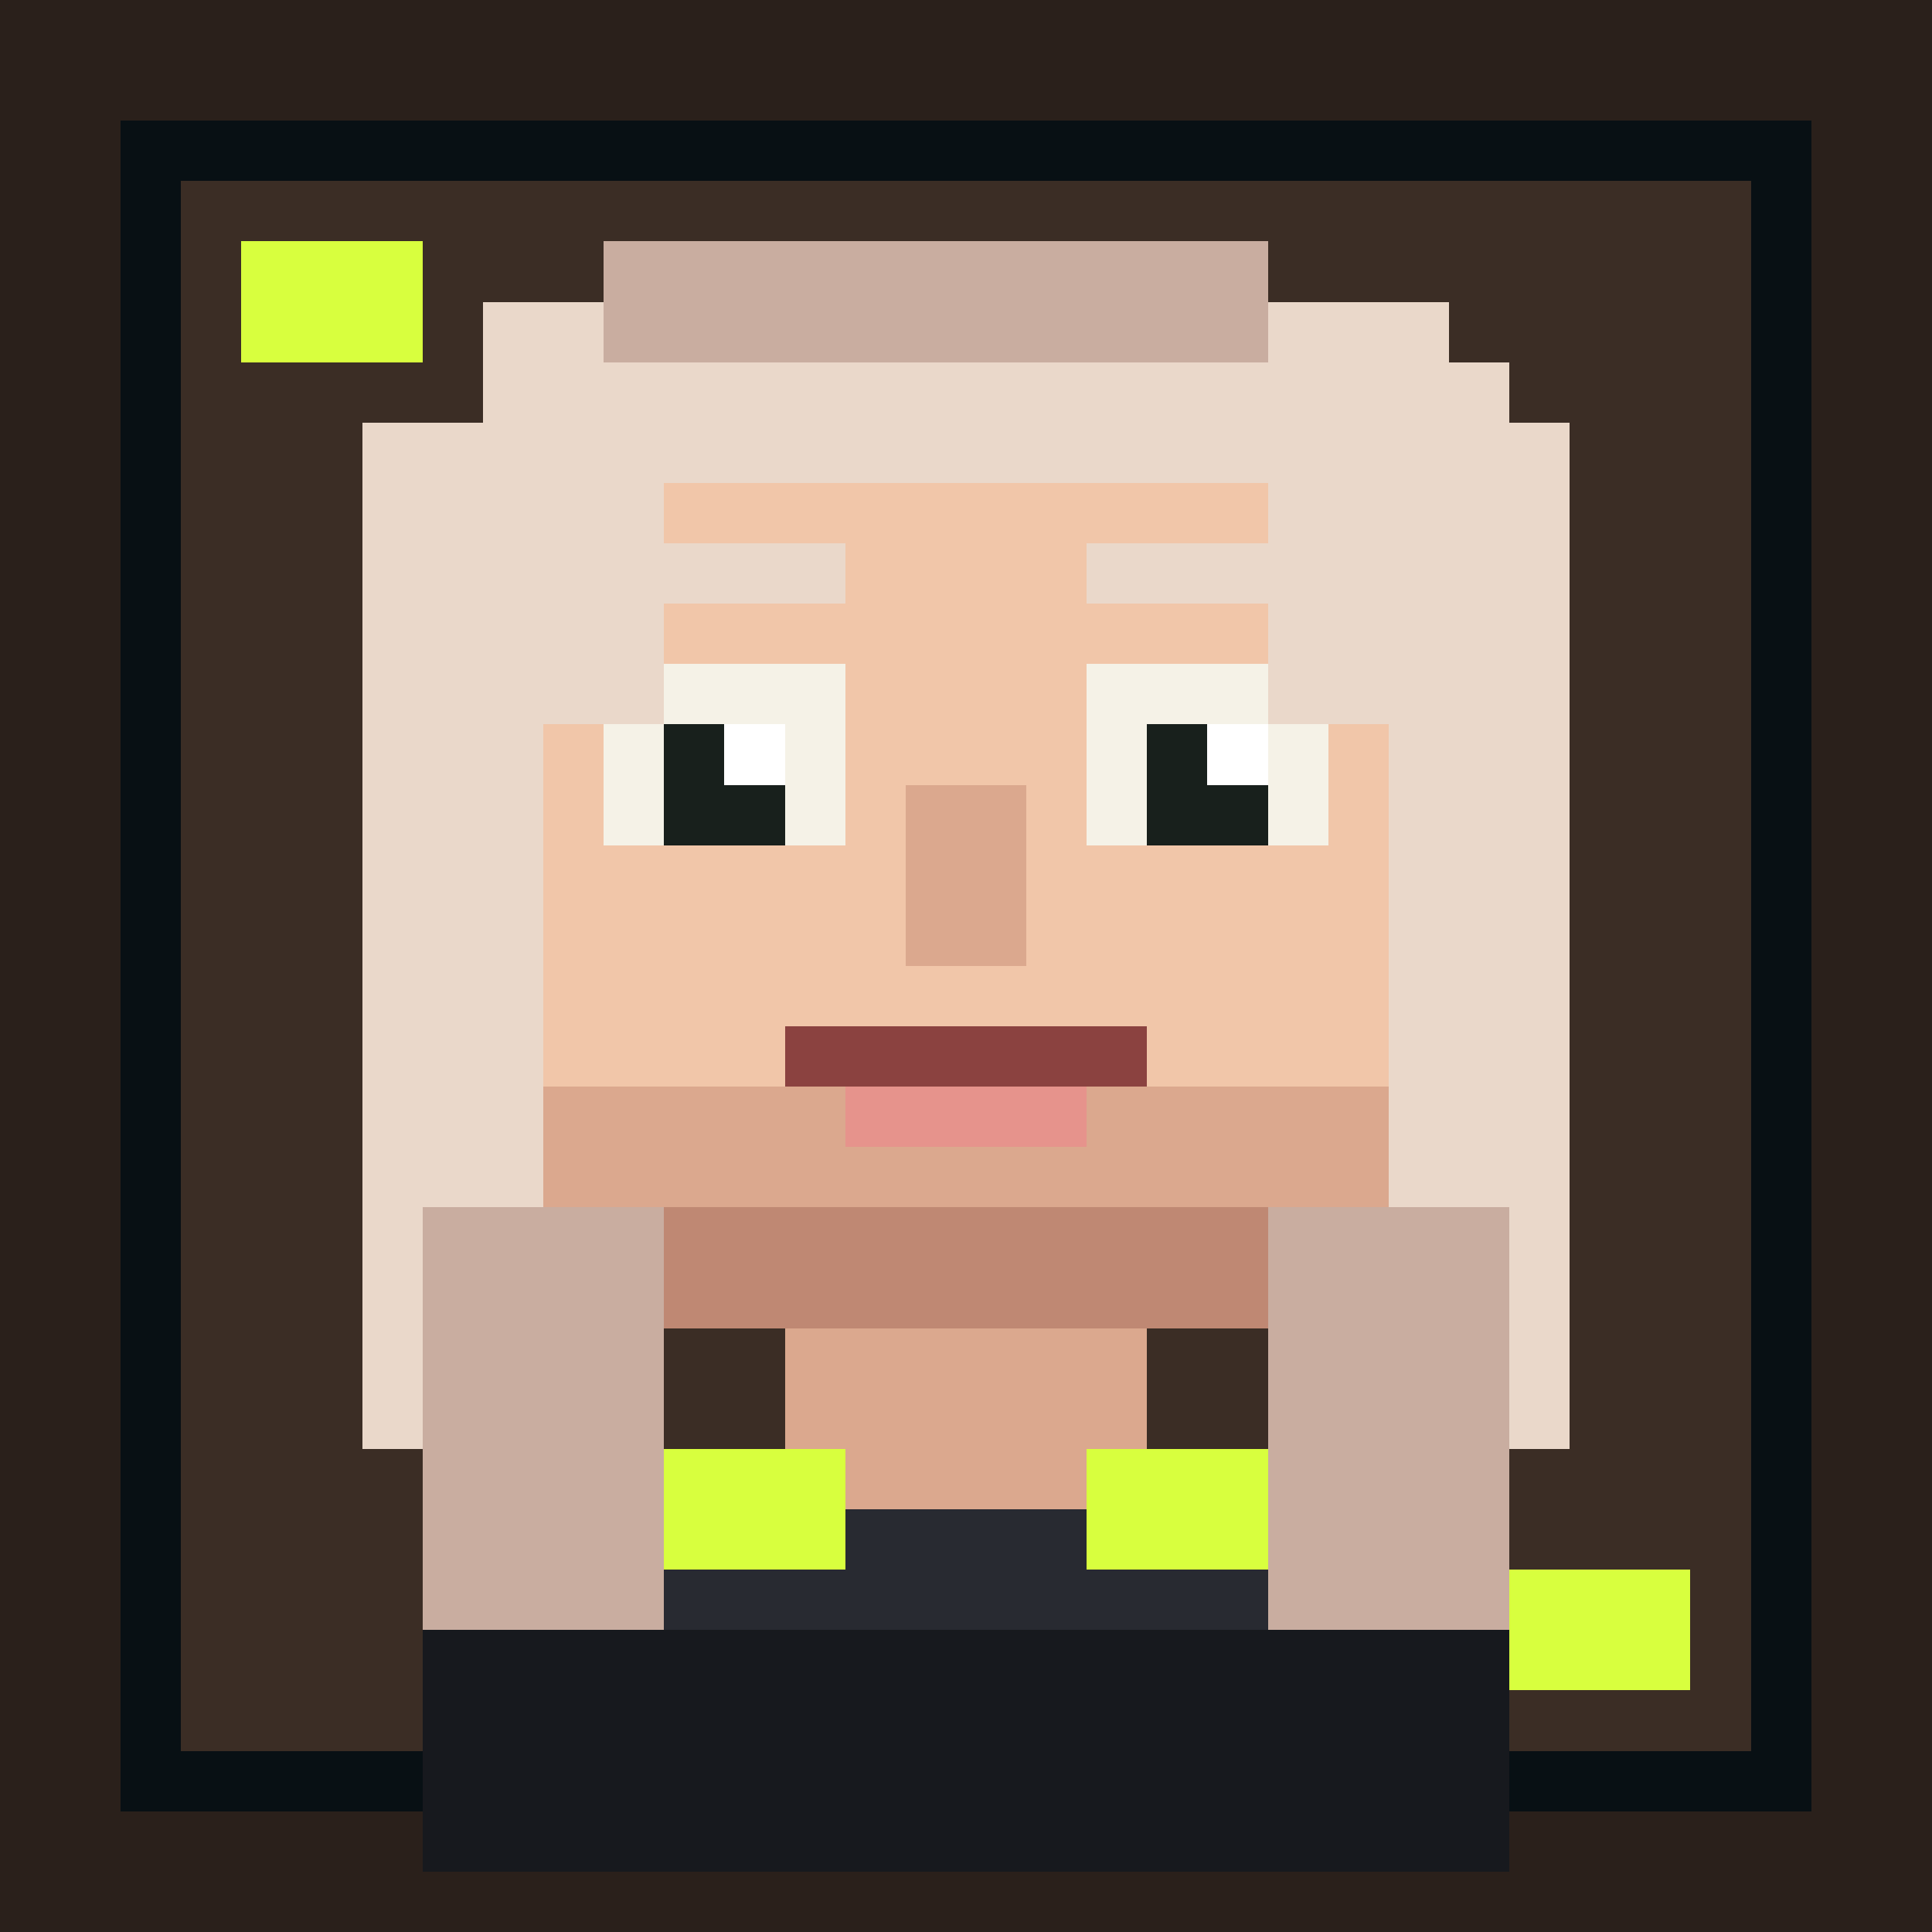
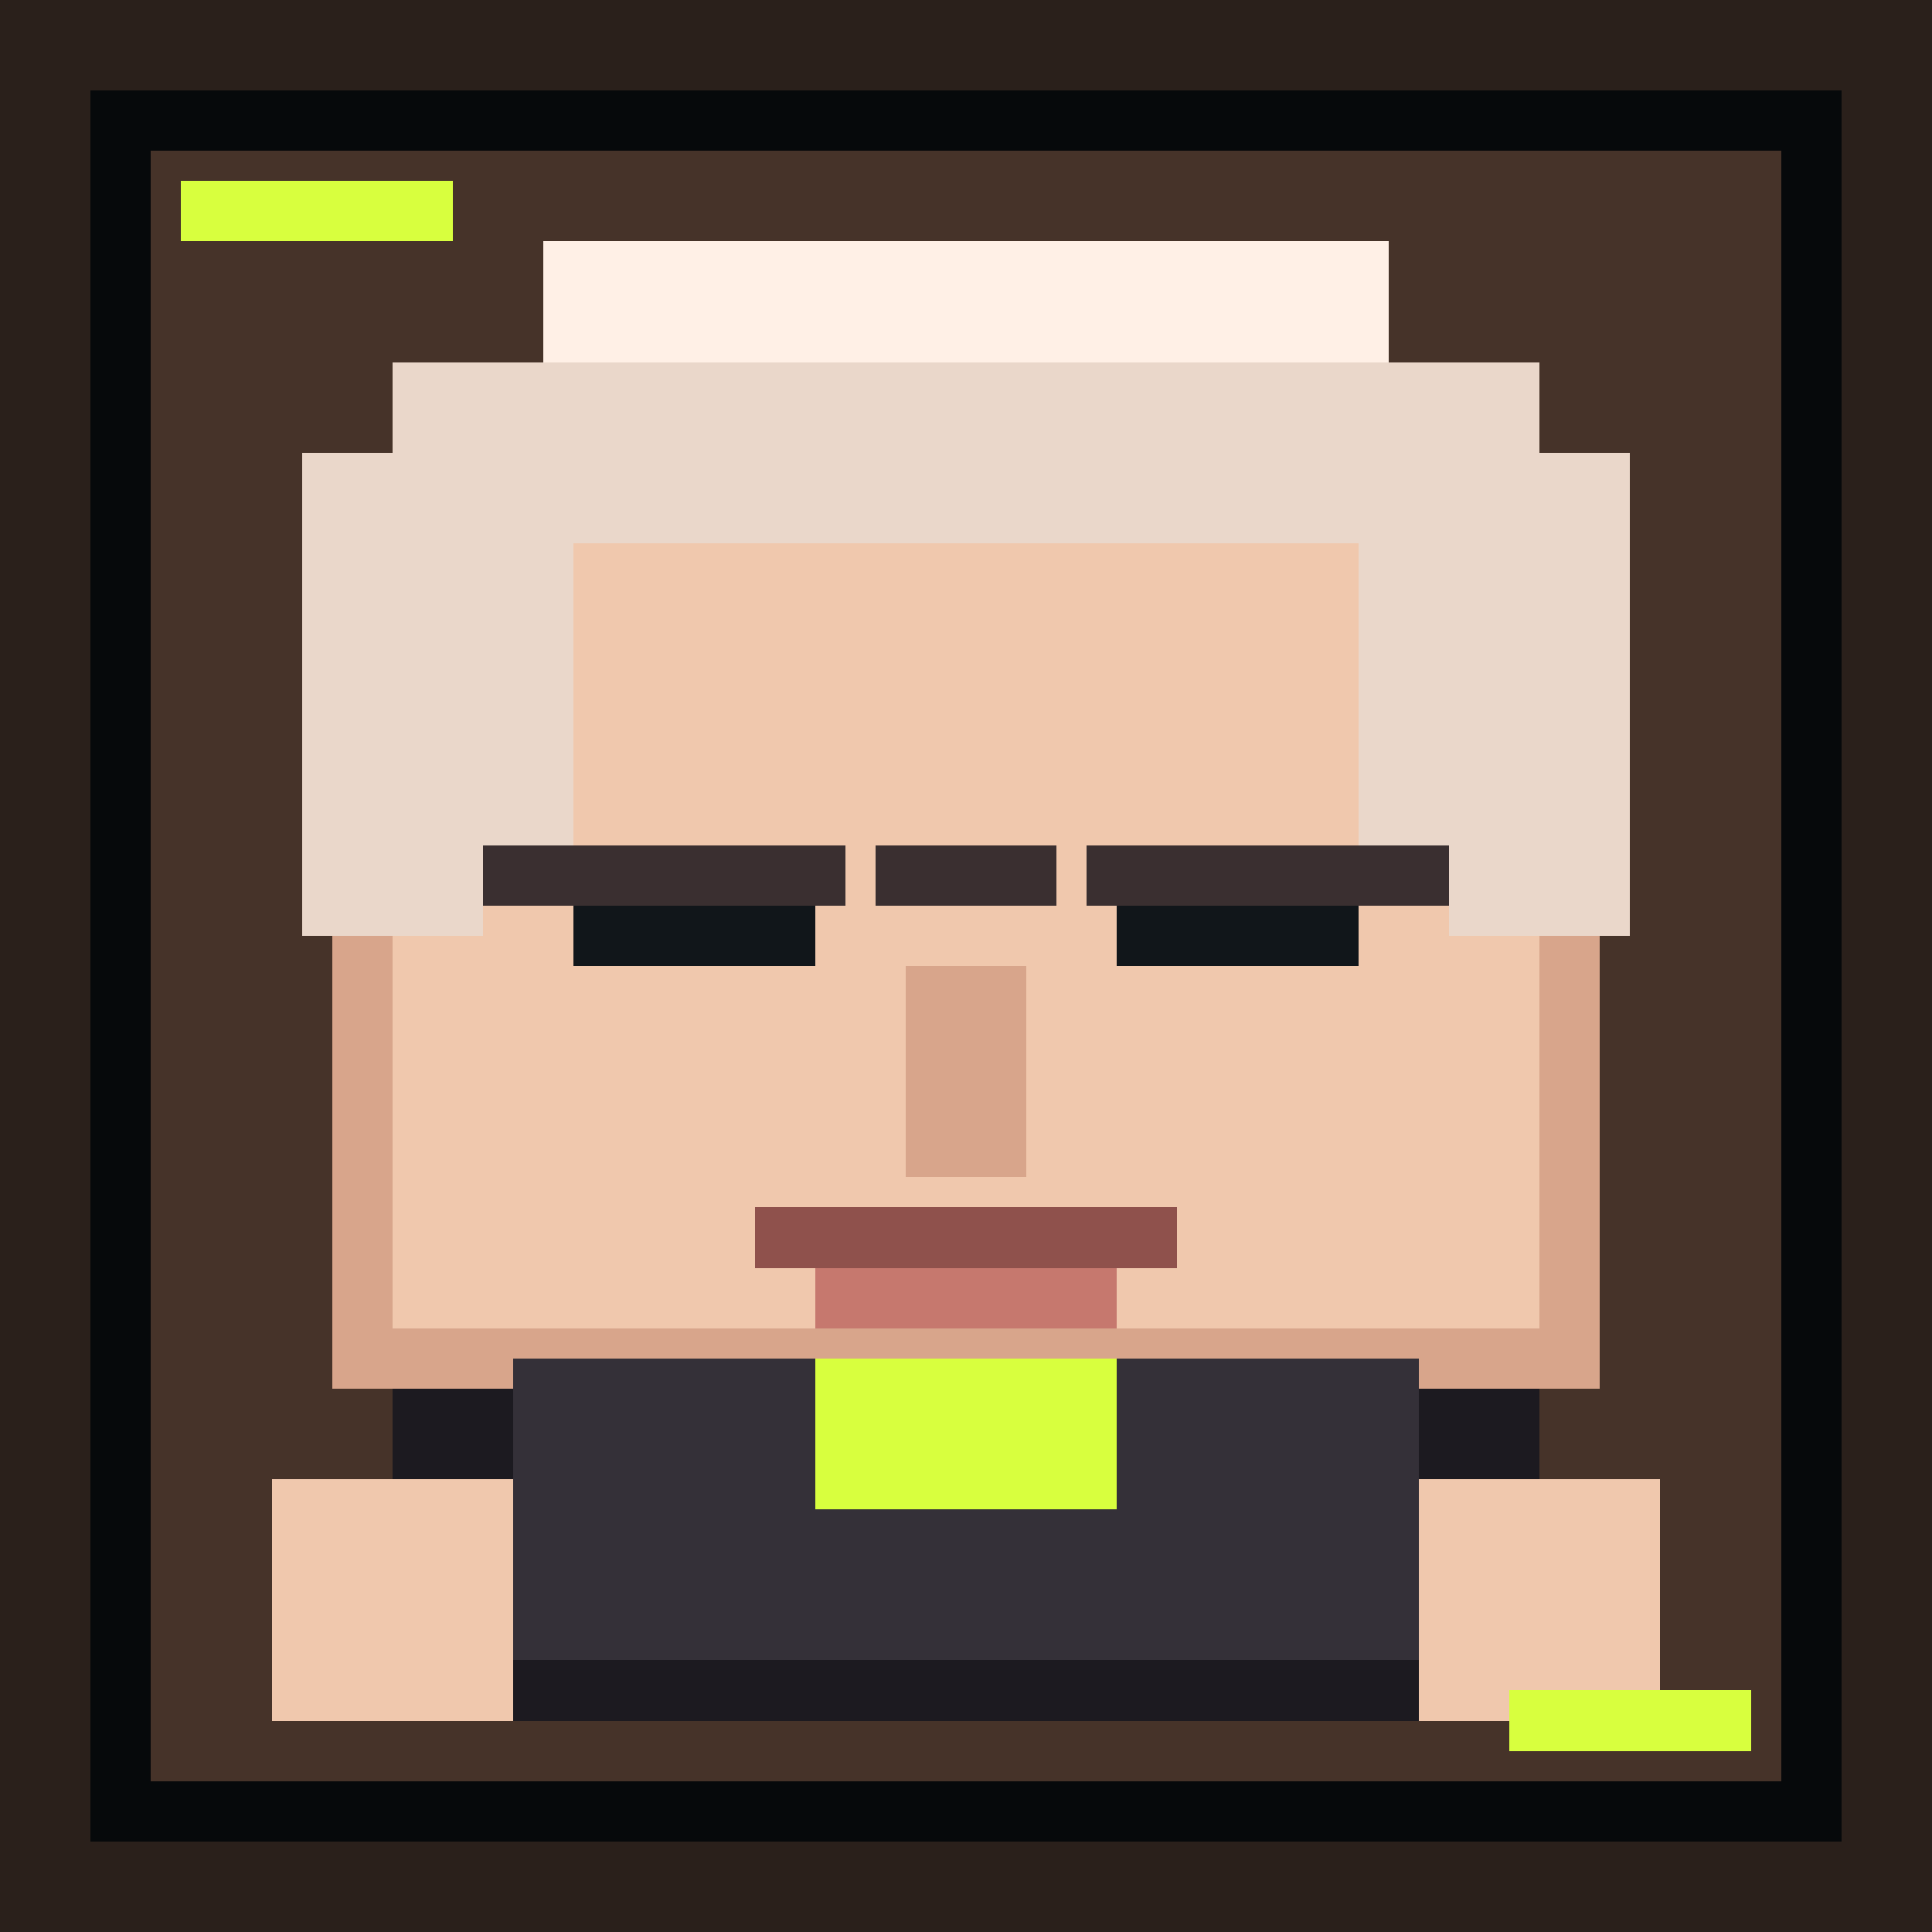
- <svg xmlns="http://www.w3.org/2000/svg" width="256" height="256" viewBox="0 0 256 256" shape-rendering="crispEdges">
-   <rect x="0" y="0" width="256" height="256" fill="#2a201b" />
-   <rect x="16" y="16" width="224" height="224" fill="#081014" />
-   <rect x="24" y="24" width="208" height="208" fill="#3b2d25" />
-   <rect x="72" y="192" width="112" height="40" fill="#282a31" />
-   <rect x="56" y="216" width="144" height="32" fill="#17191e" />
-   <rect x="104" y="168" width="48" height="32" fill="#dba88e" />
-   <rect x="64" y="56" width="128" height="120" fill="#f1c6a9" />
-   <rect x="56" y="80" width="16" height="64" fill="#dba88e" />
-   <rect x="184" y="80" width="16" height="64" fill="#dba88e" />
-   <rect x="72" y="144" width="112" height="24" fill="#dba88e" />
-   <rect x="80" y="160" width="96" height="16" fill="#bf8873" />
-   <rect x="80" y="88" width="32" height="24" fill="#f5f2e7" />
-   <rect x="144" y="88" width="32" height="24" fill="#f5f2e7" />
-   <rect x="88" y="96" width="16" height="16" fill="#18201c" />
-   <rect x="152" y="96" width="16" height="16" fill="#18201c" />
-   <rect x="96" y="96" width="8" height="8" fill="#fff" />
-   <rect x="160" y="96" width="8" height="8" fill="#fff" />
-   <rect x="80" y="72" width="32" height="8" fill="#ead8ca" />
-   <rect x="144" y="72" width="32" height="8" fill="#ead8ca" />
-   <rect x="120" y="104" width="16" height="24" fill="#dba88e" />
-   <rect x="104" y="136" width="48" height="8" fill="#8b4240" />
-   <rect x="112" y="144" width="32" height="8" fill="#e6938c" />
-   <rect x="64" y="40" width="128" height="24" fill="#ead8ca" />
-   <rect x="56" y="56" width="32" height="40" fill="#ead8ca" />
-   <rect x="168" y="48" width="32" height="48" fill="#ead8ca" />
-   <rect x="80" y="32" width="88" height="16" fill="#c9ada0" />
-   <rect x="48" y="64" width="16" height="64" fill="#c9ada0" />
-   <rect x="192" y="72" width="16" height="56" fill="#c9ada0" />
-   <rect x="80" y="192" width="32" height="16" fill="#d8ff3e" />
-   <rect x="144" y="192" width="32" height="16" fill="#d8ff3e" />
-   <rect x="32" y="32" width="24" height="16" fill="#d8ff3e" />
-   <rect x="200" y="208" width="24" height="16" fill="#d8ff3e" />
-   <rect x="48" y="56" width="24" height="136" fill="#ead8ca" />
-   <rect x="184" y="56" width="24" height="136" fill="#ead8ca" />
-   <rect x="56" y="160" width="32" height="56" fill="#c9ada0" />
-   <rect x="168" y="160" width="32" height="56" fill="#c9ada0" />
+ <svg xmlns="http://www.w3.org/2000/svg" width="512" height="512" viewBox="0 0 64 64" shape-rendering="crispEdges">
+   <rect x="0" y="0" width="64" height="64" fill="#2a201b" />
+   <rect x="3" y="3" width="58" height="58" fill="#06090b" />
+   <rect x="5" y="5" width="54" height="54" fill="#463329" />
+   <rect x="18" y="8" width="28" height="5" fill="#fff0e6" />
+   <rect x="13" y="12" width="38" height="8" fill="#ead7ca" />
+   <rect x="11" y="18" width="42" height="28" fill="#d8a58b" />
+   <rect x="13" y="18" width="38" height="26" fill="#f0c8ad" />
+   <rect x="12" y="18" width="7" height="12" fill="#ead7ca" />
+   <rect x="45" y="18" width="7" height="12" fill="#ead7ca" />
+   <rect x="19" y="28" width="8" height="4" fill="#11161a" />
+   <rect x="37" y="28" width="8" height="4" fill="#11161a" />
+   <rect x="21" y="28" width="4" height="2" fill="#f3f4ec" />
+   <rect x="39" y="28" width="4" height="2" fill="#f3f4ec" />
+   <rect x="30" y="32" width="4" height="7" fill="#d8a58b" />
+   <rect x="25" y="40" width="14" height="2" fill="#8f514c" />
+   <rect x="27" y="42" width="10" height="2" fill="#c6786e" />
+   <rect x="13" y="46" width="38" height="11" fill="#1c1a20" />
+   <rect x="17" y="45" width="30" height="10" fill="#343038" />
+   <rect x="27" y="45" width="10" height="5" fill="#d8ff3e" />
+   <rect x="9" y="49" width="8" height="8" fill="#f0c8ad" />
+   <rect x="47" y="49" width="8" height="8" fill="#f0c8ad" />
+   <rect x="6" y="6" width="9" height="2" fill="#d8ff3e" />
+   <rect x="50" y="56" width="8" height="2" fill="#d8ff3e" />
+   <rect x="10" y="15" width="6" height="16" fill="#ead7ca" />
+   <rect x="48" y="15" width="6" height="16" fill="#ead7ca" />
+   <rect x="16" y="28" width="12" height="2" fill="#3a2f30" />
+   <rect x="36" y="28" width="12" height="2" fill="#3a2f30" />
+   <rect x="29" y="28" width="6" height="2" fill="#3a2f30" />
</svg>
